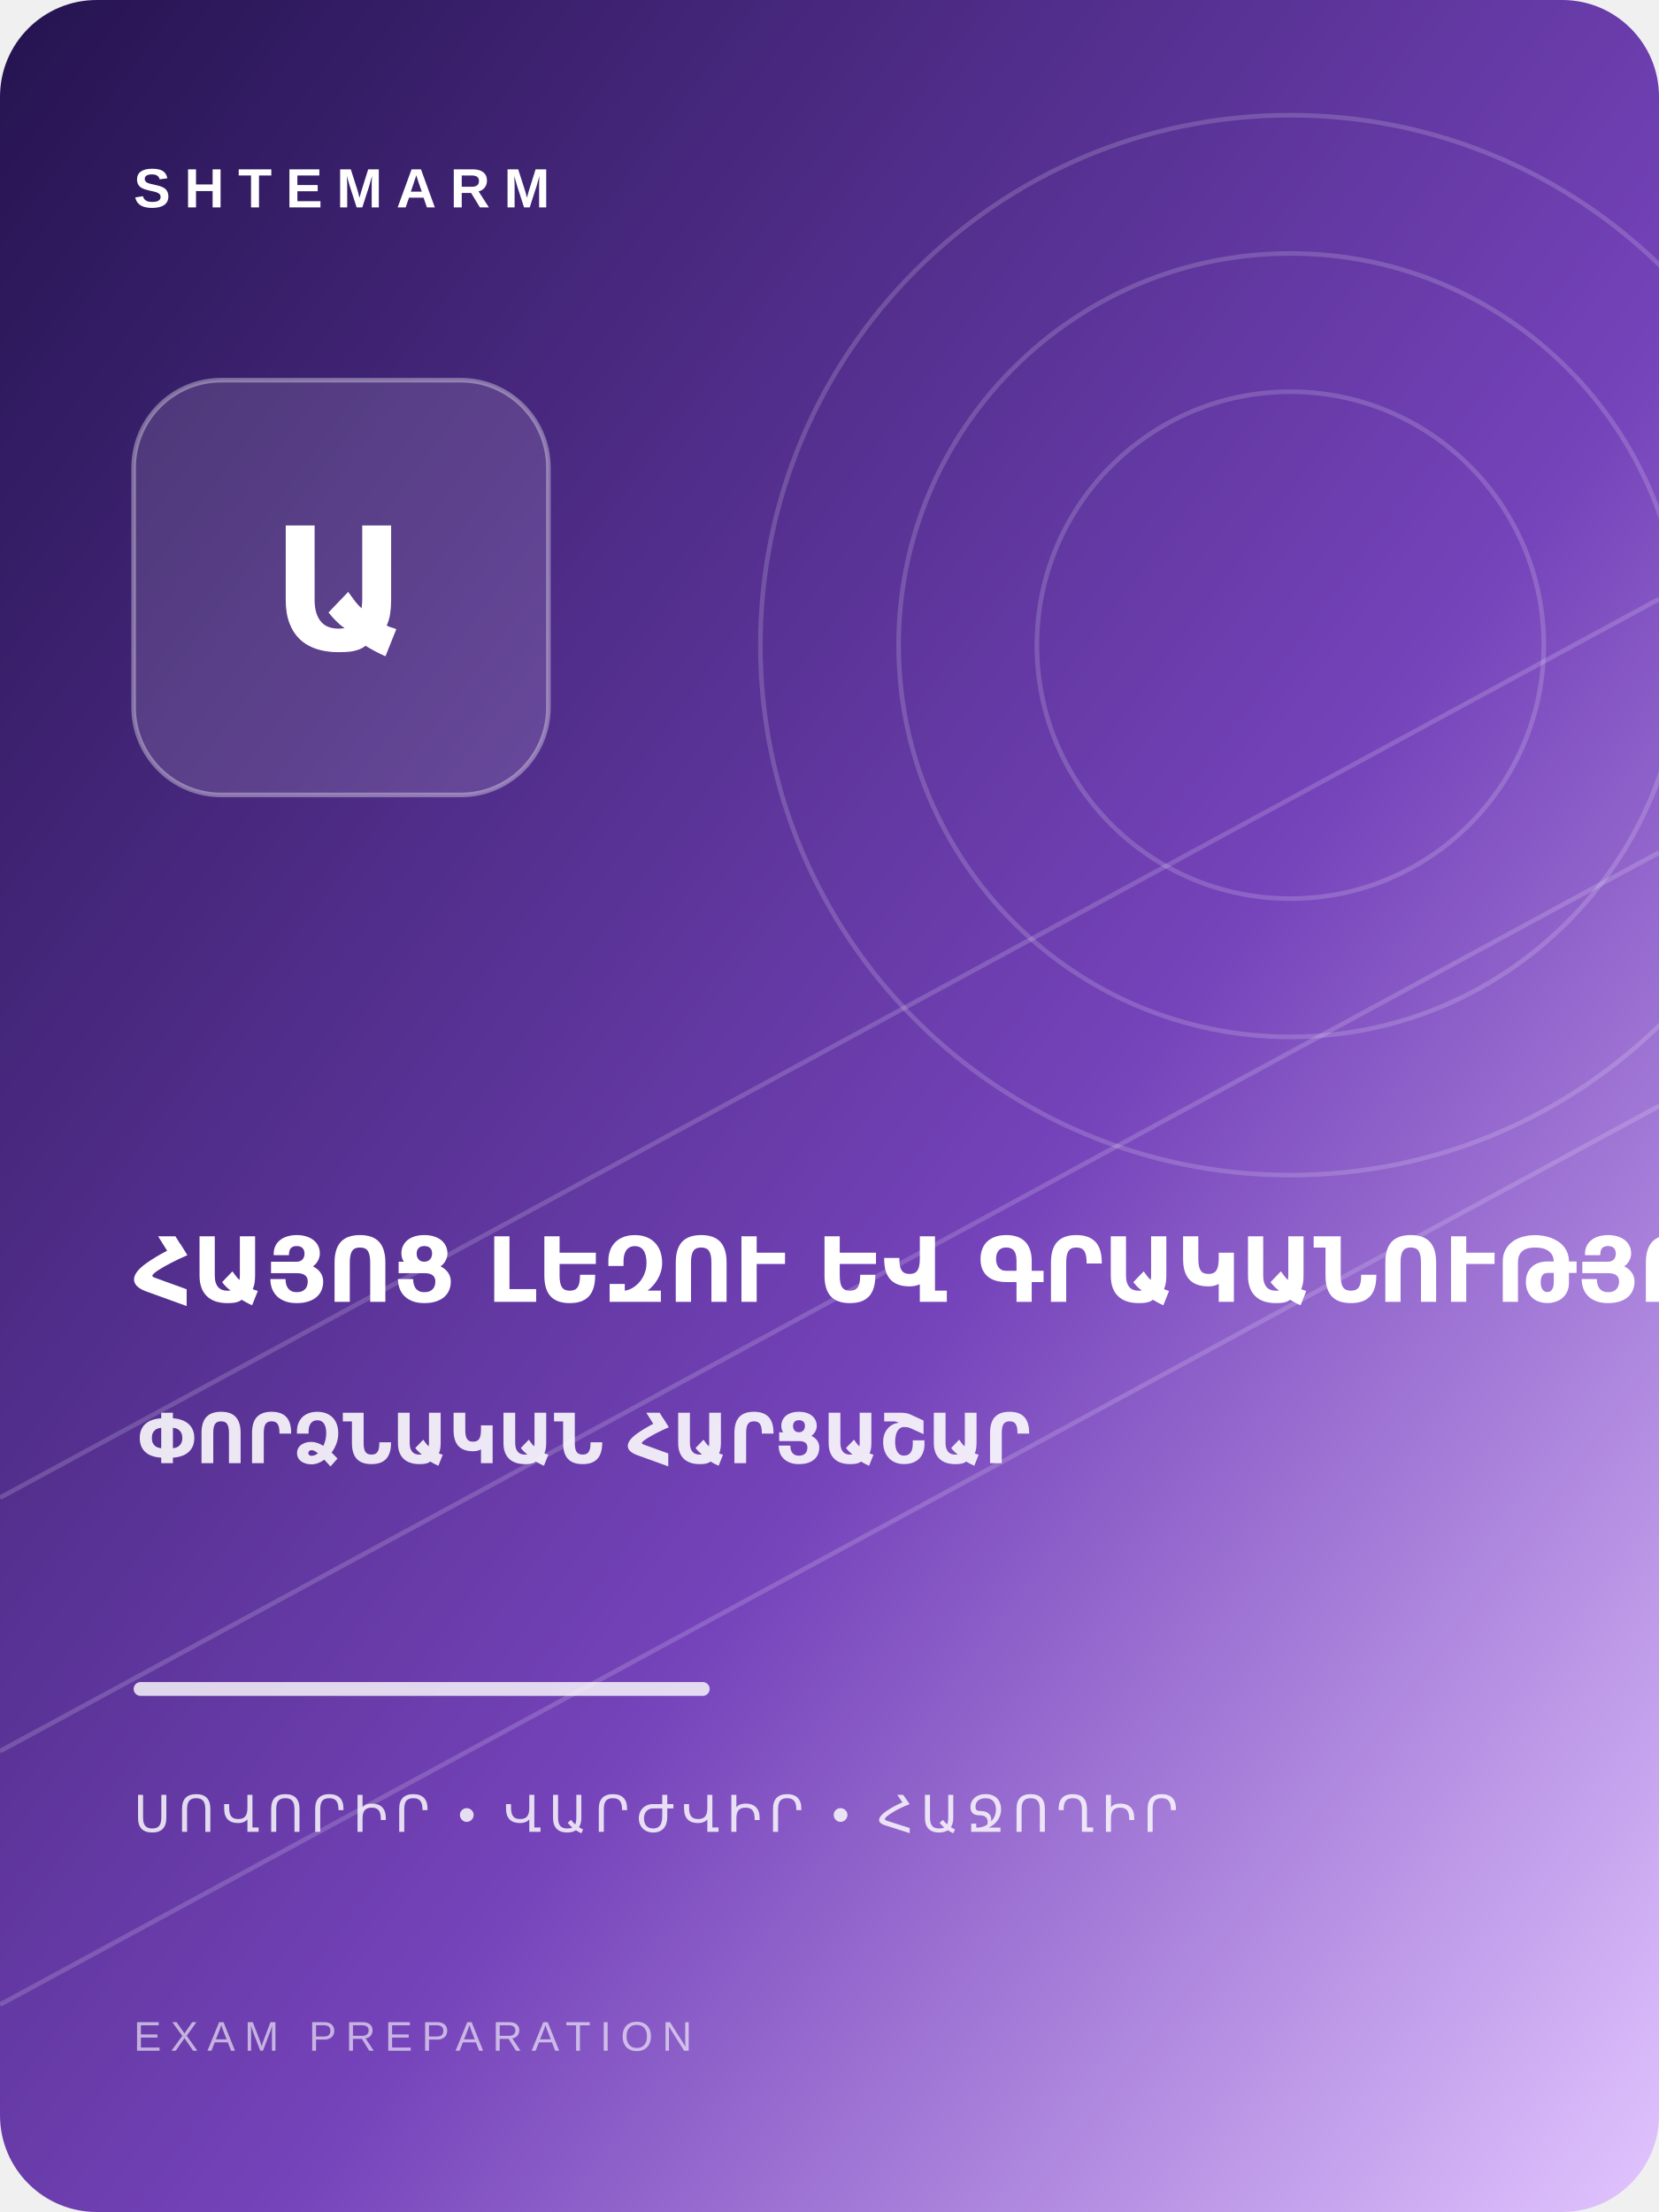
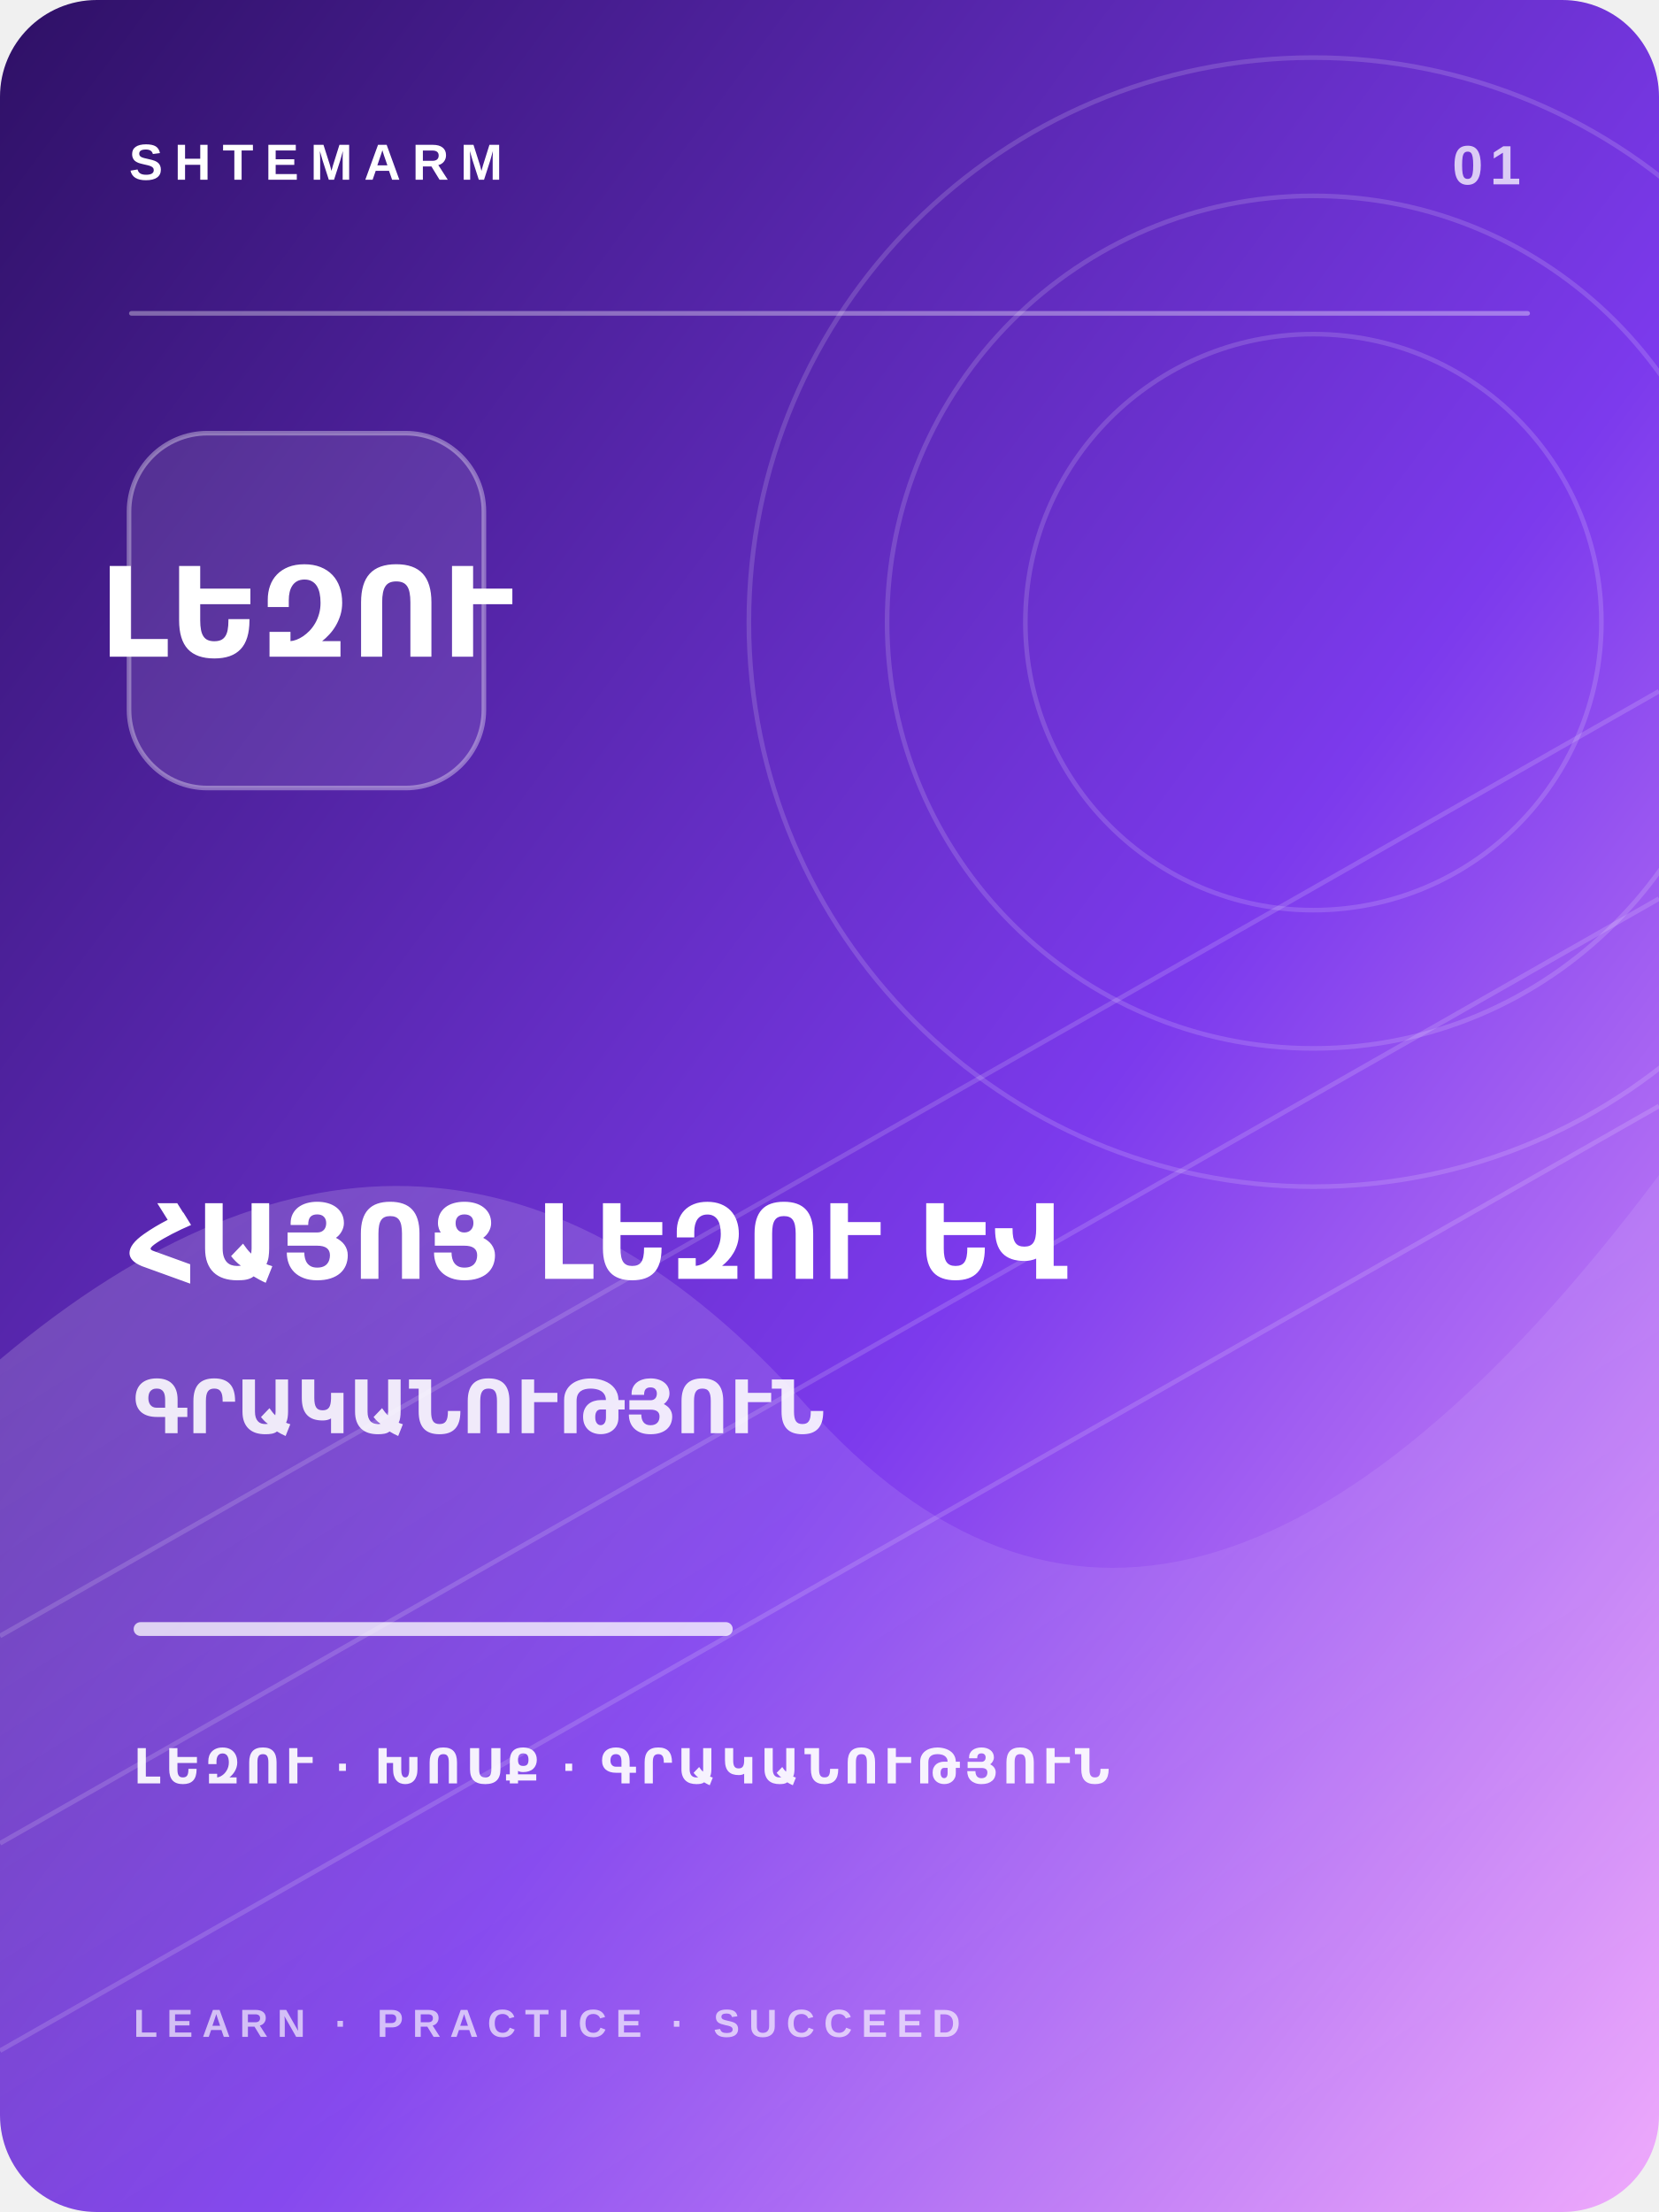
- <svg xmlns="http://www.w3.org/2000/svg" width="720" height="960" viewBox="0 0 720 960">
+ <svg xmlns="http://www.w3.org/2000/svg" width="720" height="960" viewBox="0 0 720 960" role="img" aria-label="ՀԱՅՈՑ ԼԵԶՈՒ ԵՎ ԳՐԱԿԱՆՈՒԹՅՈՒՆ">
  <defs>
-     <linearGradient id="g" x1="0" y1="0" x2="1" y2="1">
-       <stop stop-color="#24134f" />
-       <stop offset=".58" stop-color="#7543ba" />
-       <stop offset="1" stop-color="#e2c5ff" />
+     <linearGradient id="bg" x1="0" y1="0" x2="1" y2="1">
+       <stop stop-color="#2E1065" />
+       <stop offset=".58" stop-color="#7C3AED" />
+       <stop offset="1" stop-color="#F0ABFC" />
+     </linearGradient>
+     <linearGradient id="shine" x1="0" y1="0" x2="1" y2="1">
+       <stop stop-color="#fff" stop-opacity=".18" />
+       <stop offset="1" stop-color="#fff" stop-opacity="0" />
    </linearGradient>
  </defs>
-   <rect width="720" height="960" rx="42" fill="url(#g)" />
-   <g fill="none" stroke="#fff" stroke-opacity=".17" stroke-width="2">
-     <circle cx="560" cy="280" r="230" />
-     <circle cx="560" cy="280" r="170" />
-     <circle cx="560" cy="280" r="110" />
-     <path d="M0 650L720 260M0 760L720 370M0 870L720 480" />
+   <rect width="720" height="960" rx="42" fill="url(#bg)" />
+   <path d="M0 590 Q190 430 350 610 T720 510 V960 H0Z" fill="url(#shine)" />
+   <g fill="none" stroke="#fff" stroke-opacity=".15" stroke-width="2">
+     <circle cx="570" cy="270" r="245" />
+     <circle cx="570" cy="270" r="185" />
+     <circle cx="570" cy="270" r="125" />
+     <path d="M0 710L720 300M0 800L720 390M0 890L720 480" />
  </g>
-   <text x="58" y="90" fill="#fff" font-family="Arial,sans-serif" font-size="24" font-weight="700" letter-spacing="6">SHTEMARM</text>
-   <rect x="58" y="165" width="180" height="180" rx="38" fill="#ffffff" fill-opacity=".12" stroke="#ffffff" stroke-opacity=".35" stroke-width="2" />
-   <text x="148" y="282" text-anchor="middle" fill="#fff" font-family="Arial,sans-serif" font-size="74" font-weight="800">Ա</text>
-   <text x="58" y="565" fill="#fff" font-family="Arial,sans-serif" font-size="39" font-weight="800">ՀԱՅՈՑ ԼԵԶՈՒ ԵՎ ԳՐԱԿԱՆՈՒԹՅՈՒՆ</text>
-   <text x="60" y="635" fill="#fff" fill-opacity=".88" font-family="Arial,sans-serif" font-size="30" font-weight="600">ՓՈՐՁՆԱԿԱՆ ՀԱՐՑԱՇԱՐ</text>
-   <rect x="58" y="730" width="250" height="6" rx="3" fill="#fff" fill-opacity=".8" />
-   <text x="58" y="795" fill="#fff" fill-opacity=".82" font-family="Arial,sans-serif" font-size="22" letter-spacing="3">ՍՈՎՈՐԻՐ • ՎԱՐԺՎԻՐ • ՀԱՋՈՂԻՐ</text>
-   <text x="58" y="890" fill="#fff" fill-opacity=".6" font-family="Arial,sans-serif" font-size="18" letter-spacing="4">EXAM PREPARATION</text>
+   <text x="56" y="78" fill="#fff" font-family="Arial,sans-serif" font-size="22" font-weight="800" letter-spacing="5">SHTEMARM</text>
+   <text x="660" y="80" text-anchor="end" fill="#fff" fill-opacity=".75" font-family="Arial,sans-serif" font-size="24" font-weight="800" letter-spacing="3">01</text>
+   <rect x="56" y="135" width="608" height="2" rx="1" fill="#fff" fill-opacity=".35" />
+   <rect x="56" y="188" width="154" height="154" rx="34" fill="#fff" fill-opacity=".10" stroke="#fff" stroke-opacity=".35" stroke-width="2" />
+   <text x="133" y="285" text-anchor="middle" fill="#fff" font-family="Arial,sans-serif" font-size="54" font-weight="800">ԼԵԶՈՒ</text>
+   <text x="56" y="555" fill="#fff" font-family="Arial,sans-serif" font-size="45" font-weight="900">ՀԱՅՈՑ ԼԵԶՈՒ ԵՎ</text>
+   <text x="58" y="622" fill="#fff" fill-opacity=".88" font-family="Arial,sans-serif" font-size="32" font-weight="700">ԳՐԱԿԱՆՈՒԹՅՈՒՆ</text>
+   <rect x="58" y="704" width="260" height="6" rx="3" fill="#fff" fill-opacity=".75" />
+   <text x="58" y="774" fill="#fff" fill-opacity=".92" font-family="Arial,sans-serif" font-size="21" font-weight="700" letter-spacing="2">ԼԵԶՈՒ · ԽՈՍՔ · ԳՐԱԿԱՆՈՒԹՅՈՒՆ</text>
+   <text x="58" y="884" fill="#fff" fill-opacity=".65" font-family="Arial,sans-serif" font-size="17" font-weight="700" letter-spacing="4">LEARN · PRACTICE · SUCCEED</text>
</svg>
